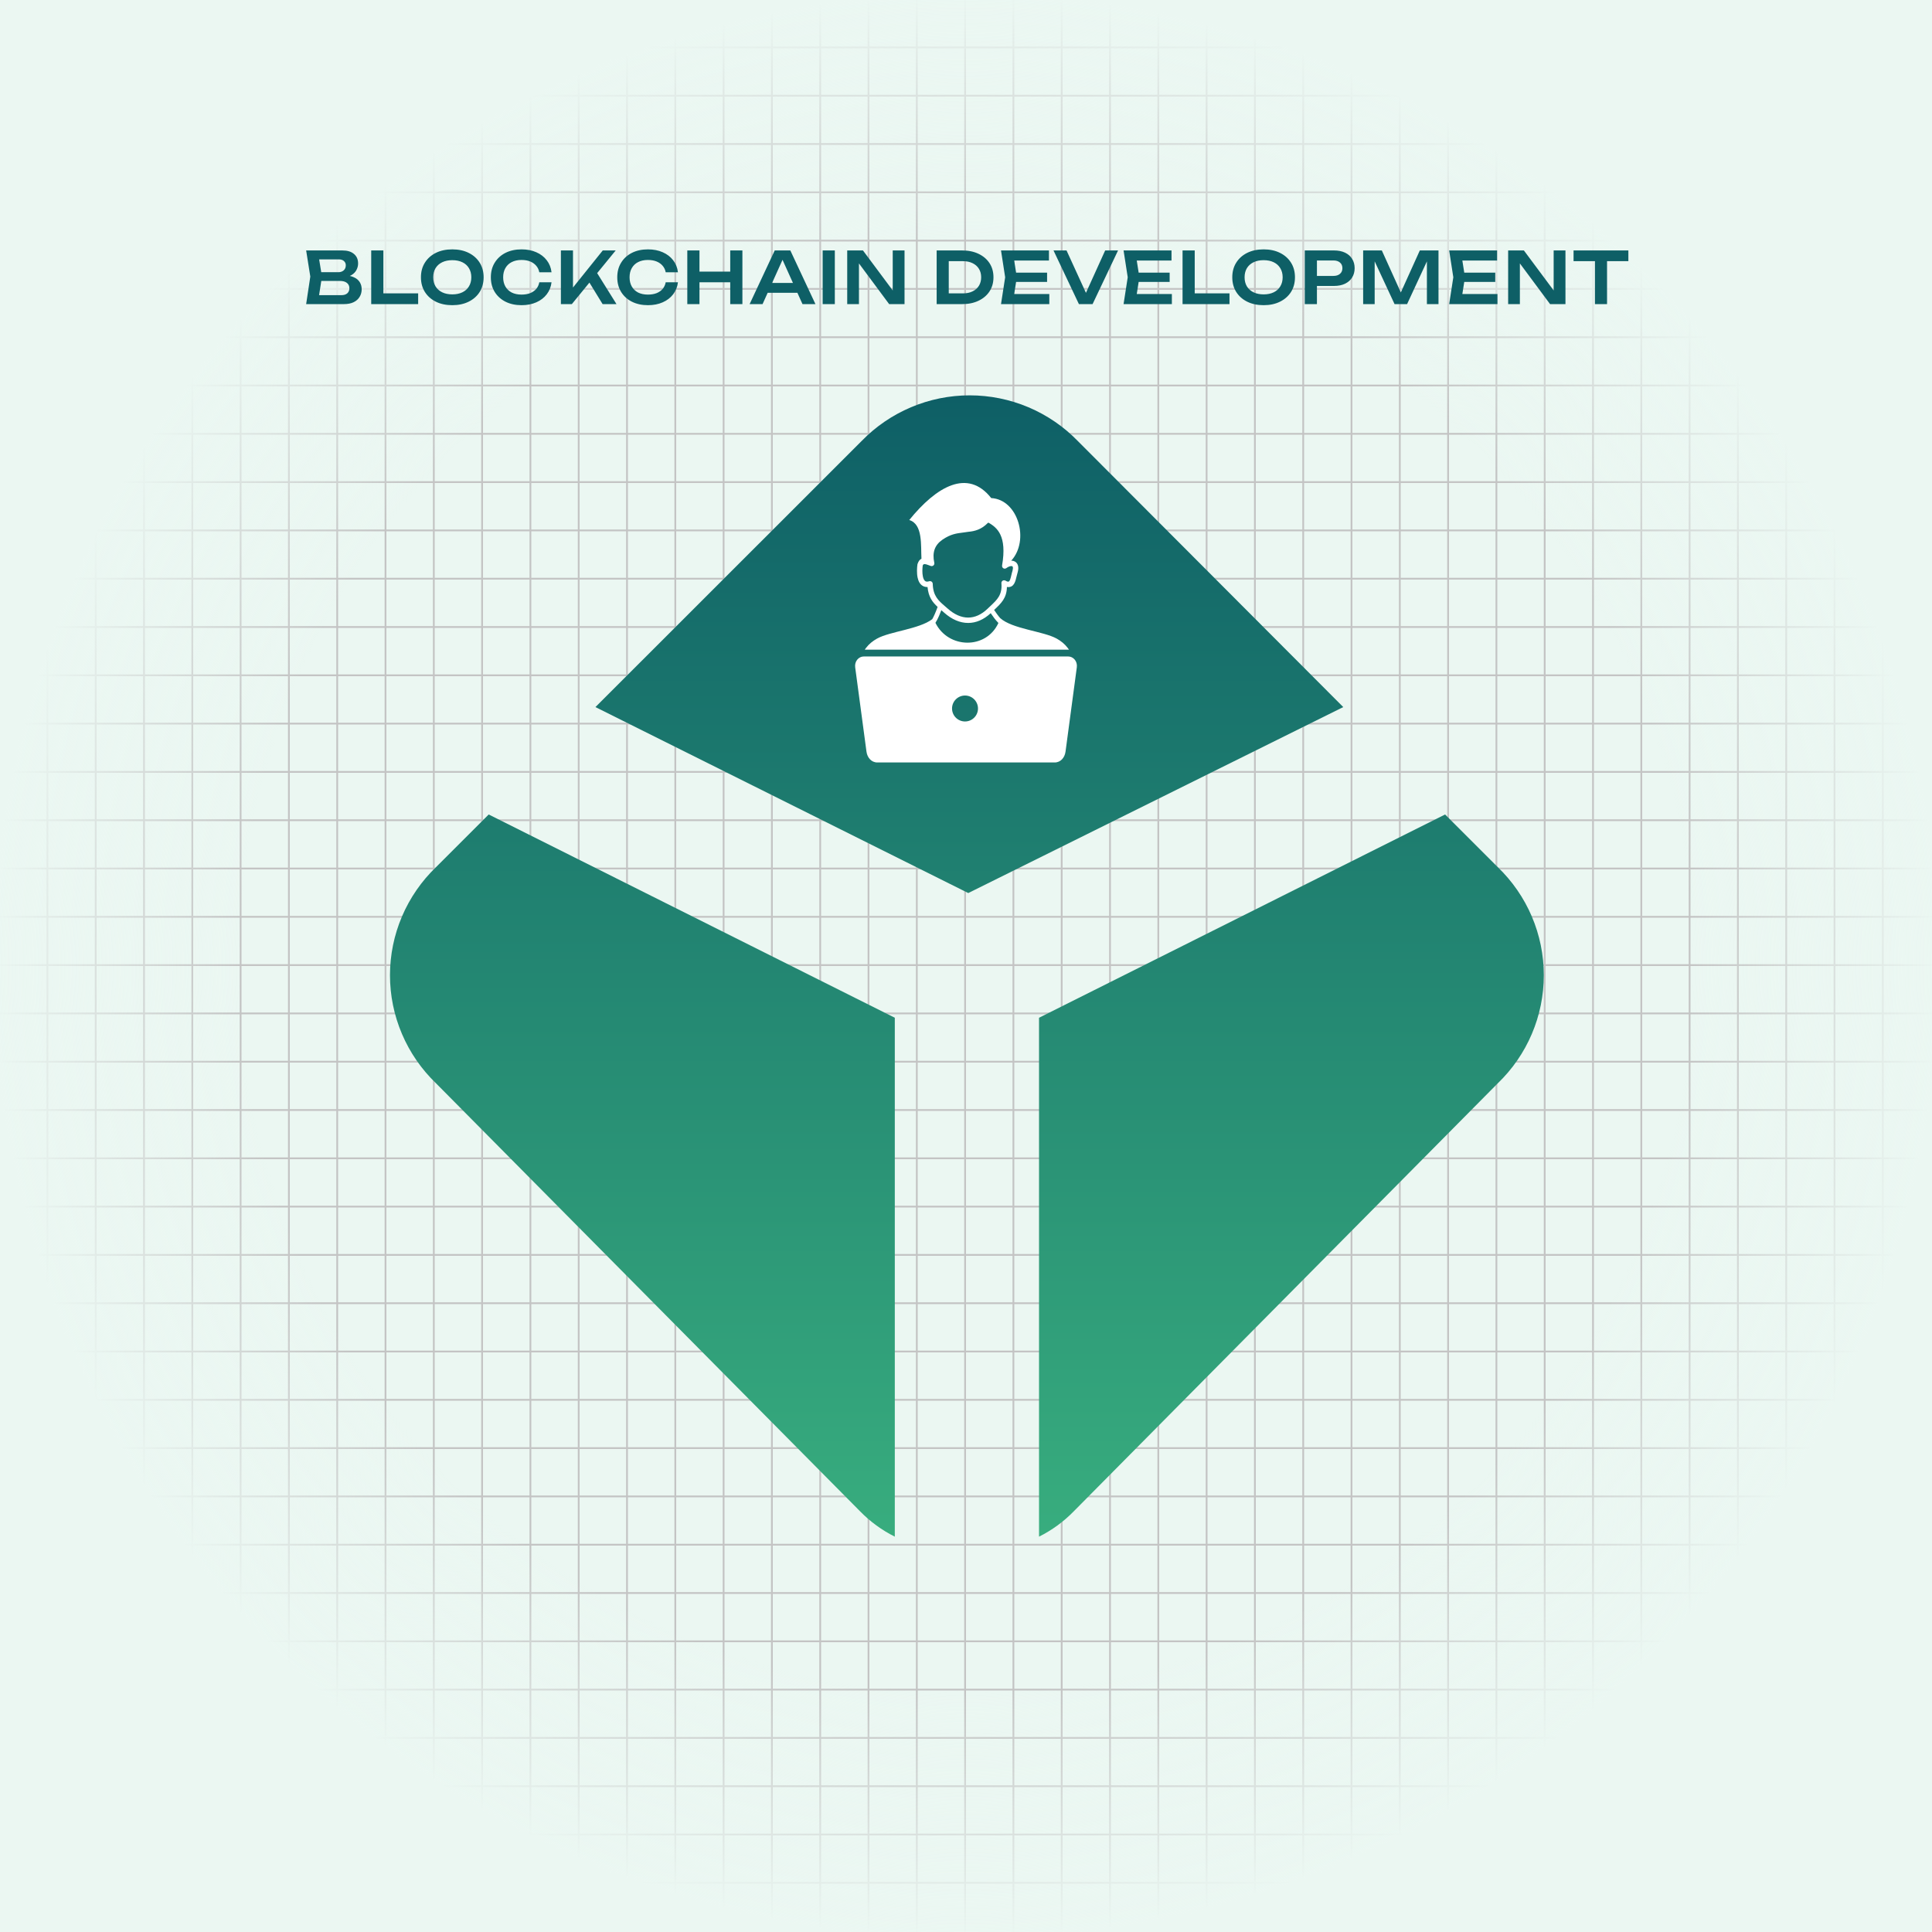
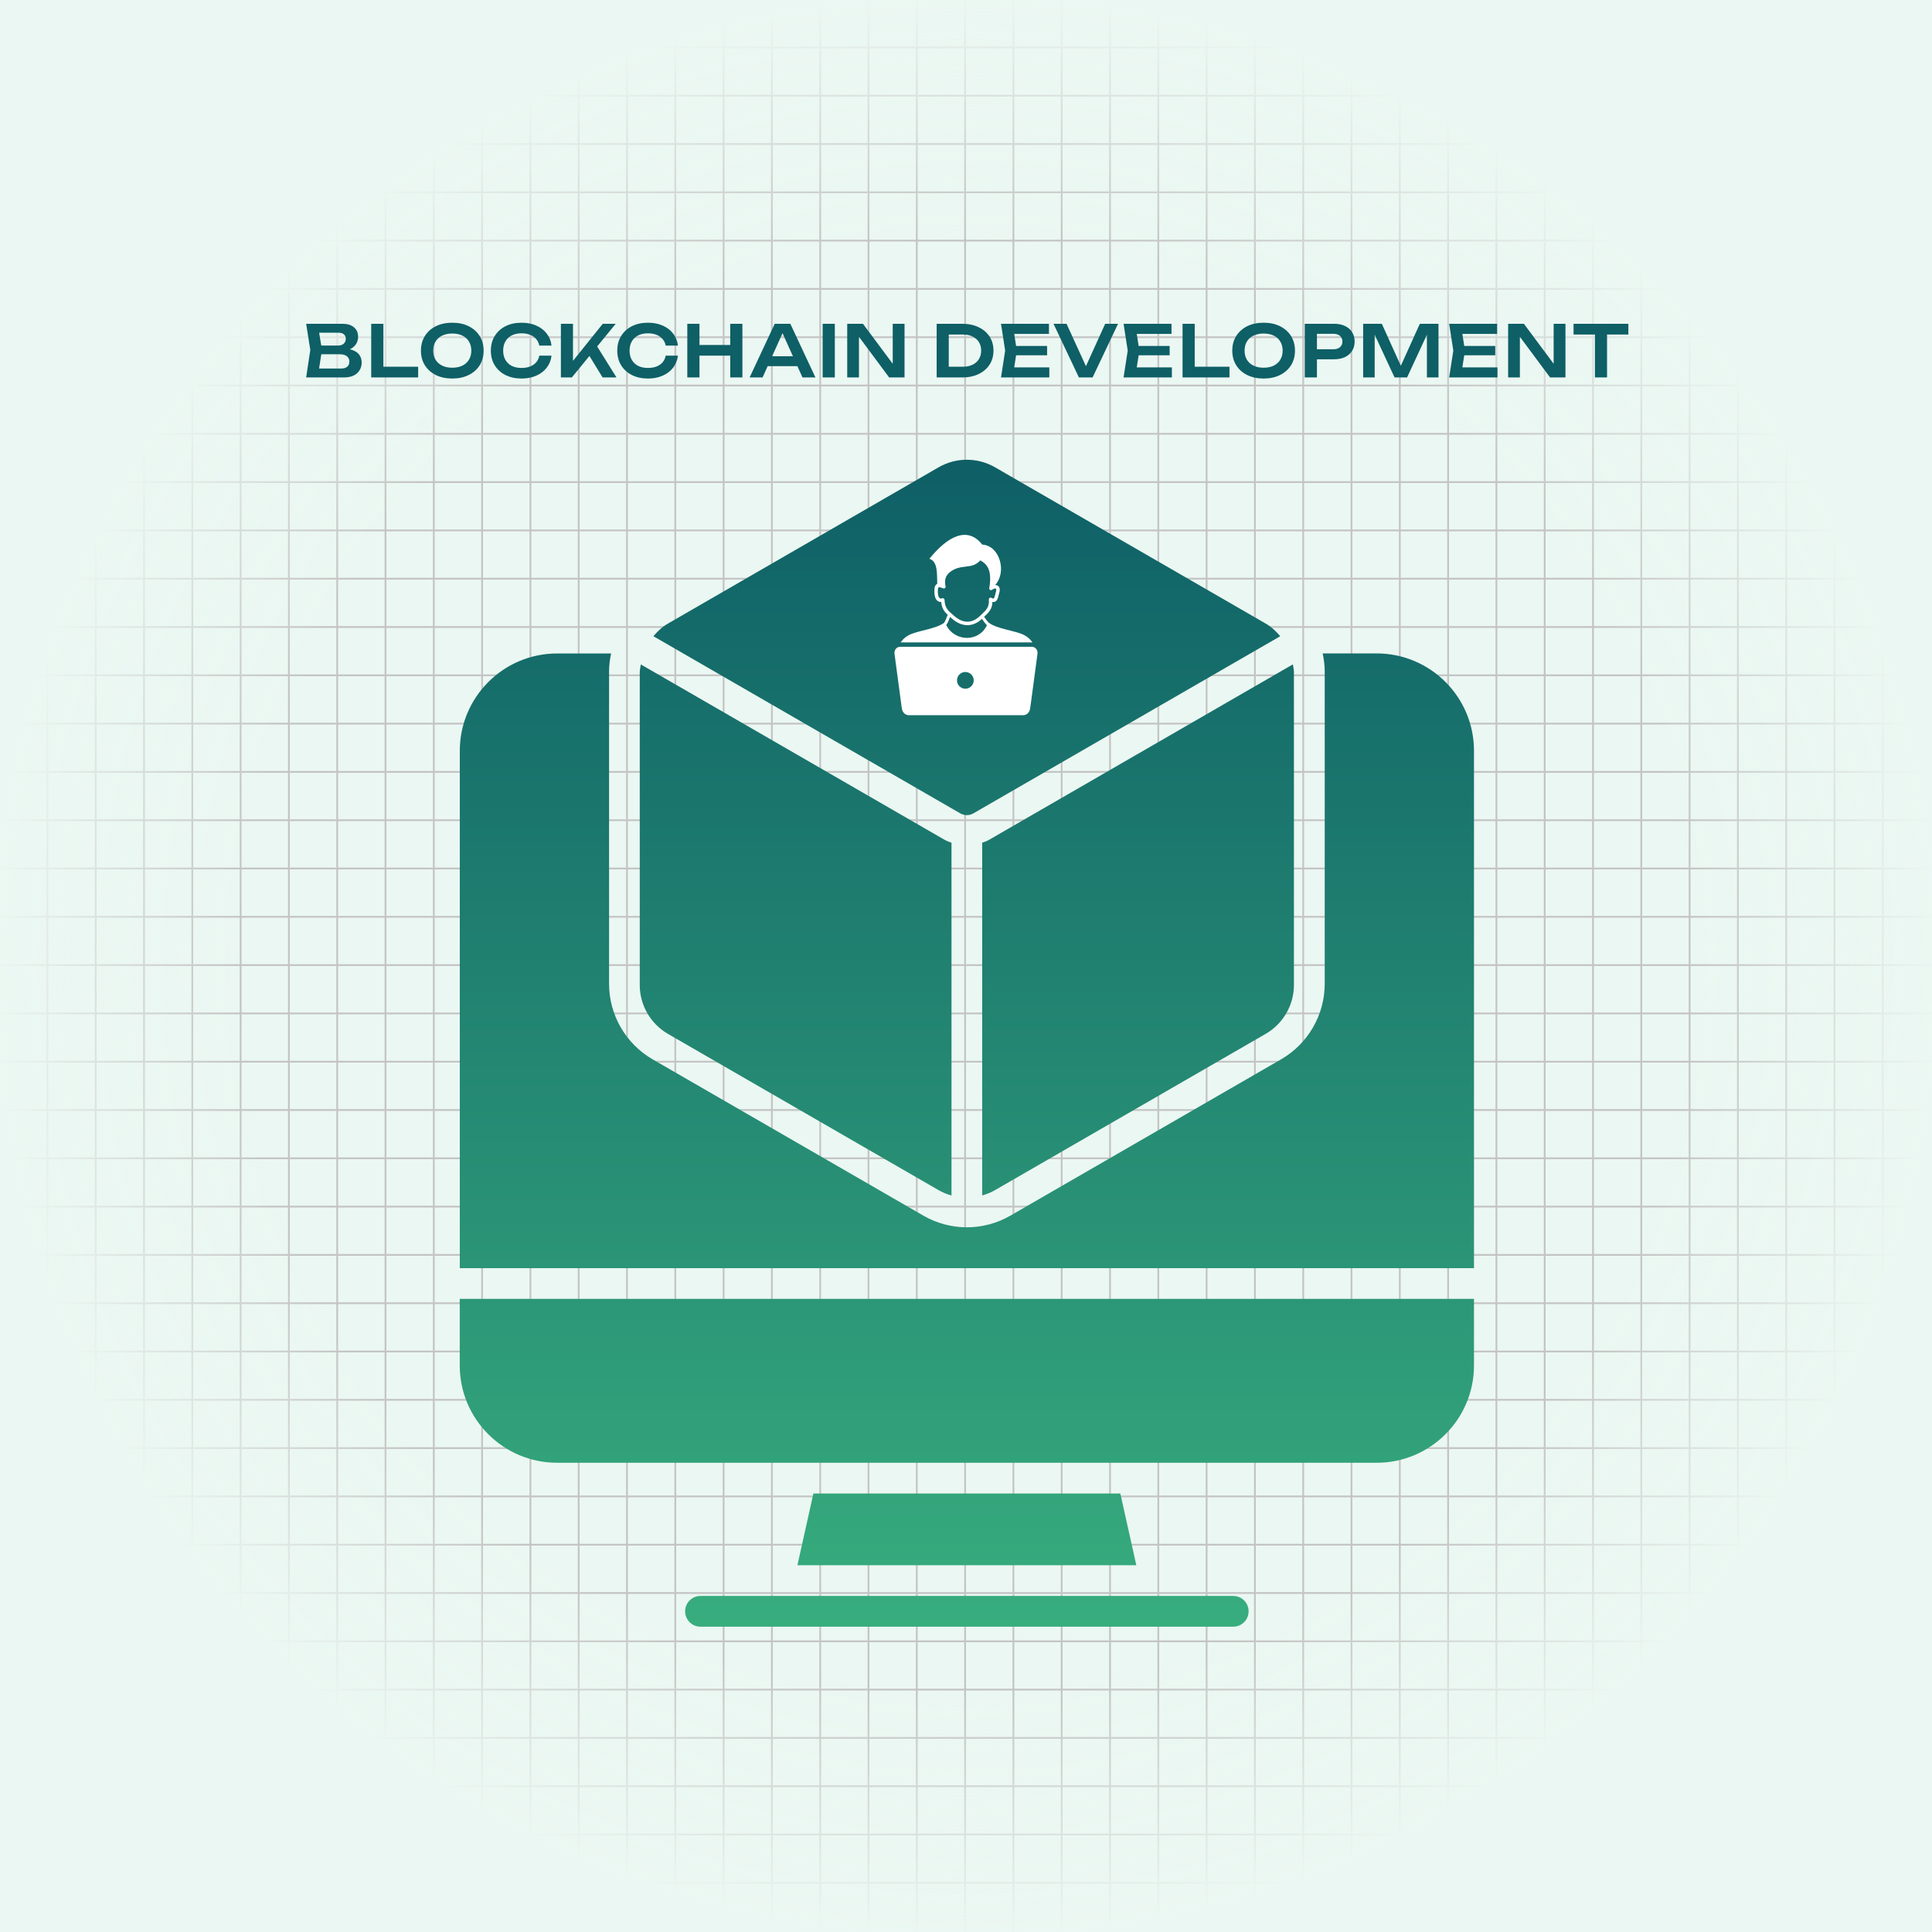
<svg xmlns="http://www.w3.org/2000/svg" width="1080" height="1080" viewBox="0 0 1080 1080" fill="none">
  <g clip-path="url(#clip0_236_674)">
    <rect width="1080" height="1080" fill="#EBF7F2" />
    <line y1="26.5" x2="1080" y2="26.5" stroke="#C4C4C4" />
    <line y1="53.5" x2="1080" y2="53.5" stroke="#C4C4C4" />
    <line y1="80.5" x2="1080" y2="80.5" stroke="#C4C4C4" />
    <line y1="107.5" x2="1080" y2="107.5" stroke="#C4C4C4" />
    <line y1="134.5" x2="1080" y2="134.5" stroke="#C4C4C4" />
    <line y1="161.5" x2="1080" y2="161.5" stroke="#C4C4C4" />
    <line y1="188.5" x2="1080" y2="188.5" stroke="#C4C4C4" />
    <line y1="215.5" x2="1080" y2="215.5" stroke="#C4C4C4" />
    <line y1="242.5" x2="1080" y2="242.5" stroke="#C4C4C4" />
    <line y1="269.5" x2="1080" y2="269.5" stroke="#C4C4C4" />
    <line y1="296.5" x2="1080" y2="296.5" stroke="#C4C4C4" />
    <line y1="323.5" x2="1080" y2="323.5" stroke="#C4C4C4" />
    <line y1="350.5" x2="1080" y2="350.5" stroke="#C4C4C4" />
    <line y1="377.5" x2="1080" y2="377.5" stroke="#C4C4C4" />
    <line y1="404.5" x2="1080" y2="404.5" stroke="#C4C4C4" />
    <line y1="431.5" x2="1080" y2="431.5" stroke="#C4C4C4" />
    <line y1="458.5" x2="1080" y2="458.5" stroke="#C4C4C4" />
    <line y1="485.5" x2="1080" y2="485.5" stroke="#C4C4C4" />
    <line y1="512.5" x2="1080" y2="512.5" stroke="#C4C4C4" />
    <line y1="539.5" x2="1080" y2="539.5" stroke="#C4C4C4" />
    <line y1="566.5" x2="1080" y2="566.5" stroke="#C4C4C4" />
    <line y1="593.5" x2="1080" y2="593.5" stroke="#C4C4C4" />
    <line y1="620.5" x2="1080" y2="620.5" stroke="#C4C4C4" />
    <line y1="647.5" x2="1080" y2="647.5" stroke="#C4C4C4" />
    <line y1="674.5" x2="1080" y2="674.5" stroke="#C4C4C4" />
    <line y1="701.5" x2="1080" y2="701.5" stroke="#C4C4C4" />
    <line y1="728.5" x2="1080" y2="728.5" stroke="#C4C4C4" />
    <line y1="755.5" x2="1080" y2="755.5" stroke="#C4C4C4" />
    <line y1="782.5" x2="1080" y2="782.5" stroke="#C4C4C4" />
    <line y1="809.5" x2="1080" y2="809.5" stroke="#C4C4C4" />
    <line y1="836.5" x2="1080" y2="836.5" stroke="#C4C4C4" />
    <line y1="863.5" x2="1080" y2="863.5" stroke="#C4C4C4" />
    <line y1="890.5" x2="1080" y2="890.5" stroke="#C4C4C4" />
    <line y1="917.5" x2="1080" y2="917.5" stroke="#C4C4C4" />
    <line y1="944.5" x2="1080" y2="944.5" stroke="#C4C4C4" />
    <line y1="971.5" x2="1080" y2="971.5" stroke="#C4C4C4" />
    <line y1="998.5" x2="1080" y2="998.5" stroke="#C4C4C4" />
    <line y1="1025.5" x2="1080" y2="1025.5" stroke="#C4C4C4" />
    <line y1="1052.5" x2="1080" y2="1052.5" stroke="#C4C4C4" />
    <line x1="26.5" y1="1080" x2="26.5" stroke="#C4C4C4" />
    <line x1="53.5" y1="1080" x2="53.5" stroke="#C4C4C4" />
    <line x1="80.5" y1="1080" x2="80.5" stroke="#C4C4C4" />
    <line x1="107.5" y1="1080" x2="107.5" stroke="#C4C4C4" />
    <line x1="134.5" y1="1080" x2="134.5" stroke="#C4C4C4" />
    <line x1="161.5" y1="1080" x2="161.5" stroke="#C4C4C4" />
    <line x1="188.5" y1="1080" x2="188.5" stroke="#C4C4C4" />
    <line x1="215.5" y1="1080" x2="215.5" stroke="#C4C4C4" />
    <line x1="242.5" y1="1080" x2="242.5" stroke="#C4C4C4" />
    <line x1="269.5" y1="1080" x2="269.5" stroke="#C4C4C4" />
    <line x1="296.5" y1="1080" x2="296.5" stroke="#C4C4C4" />
    <line x1="323.5" y1="1080" x2="323.5" stroke="#C4C4C4" />
    <line x1="350.5" y1="1080" x2="350.5" stroke="#C4C4C4" />
    <line x1="377.5" y1="1080" x2="377.5" stroke="#C4C4C4" />
    <line x1="404.5" y1="1080" x2="404.5" stroke="#C4C4C4" />
    <line x1="431.5" y1="1080" x2="431.5" stroke="#C4C4C4" />
    <line x1="458.5" y1="1080" x2="458.5" stroke="#C4C4C4" />
    <line x1="485.5" y1="1080" x2="485.5" stroke="#C4C4C4" />
    <line x1="512.5" y1="1080" x2="512.5" stroke="#C4C4C4" />
    <line x1="539.5" y1="1080" x2="539.5" stroke="#C4C4C4" />
    <line x1="566.5" y1="1080" x2="566.5" stroke="#C4C4C4" />
    <line x1="593.5" y1="1080" x2="593.5" stroke="#C4C4C4" />
    <line x1="620.5" y1="1080" x2="620.5" stroke="#C4C4C4" />
    <line x1="647.5" y1="1080" x2="647.5" stroke="#C4C4C4" />
    <line x1="674.5" y1="1080" x2="674.5" stroke="#C4C4C4" />
    <line x1="701.5" y1="1080" x2="701.5" stroke="#C4C4C4" />
    <line x1="728.5" y1="1080" x2="728.5" stroke="#C4C4C4" />
    <line x1="755.5" y1="1080" x2="755.5" stroke="#C4C4C4" />
    <line x1="782.5" y1="1080" x2="782.5" stroke="#C4C4C4" />
    <line x1="809.5" y1="1080" x2="809.5" stroke="#C4C4C4" />
    <line x1="836.5" y1="1080" x2="836.5" stroke="#C4C4C4" />
    <line x1="863.5" y1="1080" x2="863.5" stroke="#C4C4C4" />
    <line x1="890.5" y1="1080" x2="890.5" stroke="#C4C4C4" />
    <line x1="917.5" y1="1080" x2="917.5" stroke="#C4C4C4" />
    <line x1="944.5" y1="1080" x2="944.5" stroke="#C4C4C4" />
    <line x1="971.5" y1="1080" x2="971.5" stroke="#C4C4C4" />
    <line x1="998.5" y1="1080" x2="998.5" stroke="#C4C4C4" />
    <line x1="1025.5" y1="1080" x2="1025.5" stroke="#C4C4C4" />
    <line x1="1052.5" y1="1080" x2="1052.5" stroke="#C4C4C4" />
    <rect width="1080" height="1080" fill="url(#paint0_radial_236_674)" />
-     <path d="M191.342 155.2L191.982 153.84C194.302 153.893 196.222 154.267 197.742 154.96C199.262 155.627 200.382 156.547 201.102 157.72C201.822 158.867 202.182 160.187 202.182 161.68C202.182 163.28 201.795 164.707 201.022 165.96C200.275 167.213 199.169 168.2 197.702 168.92C196.235 169.64 194.395 170 192.182 170H171.142L173.462 154.6L171.142 140H191.422C194.195 140 196.342 140.653 197.862 141.96C199.409 143.24 200.182 145.013 200.182 147.28C200.182 148.507 199.889 149.693 199.302 150.84C198.742 151.987 197.809 152.96 196.502 153.76C195.222 154.533 193.502 155.013 191.342 155.2ZM177.862 168.28L175.262 165H190.782C192.222 165 193.329 164.667 194.102 164C194.902 163.307 195.302 162.347 195.302 161.12C195.302 159.867 194.849 158.88 193.942 158.16C193.035 157.413 191.702 157.04 189.942 157.04H177.302V152.16H189.142C190.342 152.16 191.329 151.827 192.102 151.16C192.902 150.467 193.302 149.507 193.302 148.28C193.302 147.347 192.969 146.573 192.302 145.96C191.635 145.32 190.675 145 189.422 145H175.262L177.862 141.72L179.982 154.6L177.862 168.28ZM214.311 140V167L211.231 164H233.751V170H207.511V140H214.311ZM252.828 170.6C249.334 170.6 246.268 169.947 243.628 168.64C241.014 167.333 238.974 165.52 237.508 163.2C236.041 160.853 235.308 158.12 235.308 155C235.308 151.88 236.041 149.16 237.508 146.84C238.974 144.493 241.014 142.667 243.628 141.36C246.268 140.053 249.334 139.4 252.828 139.4C256.321 139.4 259.374 140.053 261.988 141.36C264.628 142.667 266.681 144.493 268.148 146.84C269.614 149.16 270.348 151.88 270.348 155C270.348 158.12 269.614 160.853 268.148 163.2C266.681 165.52 264.628 167.333 261.988 168.64C259.374 169.947 256.321 170.6 252.828 170.6ZM252.828 164.56C255.014 164.56 256.894 164.173 258.468 163.4C260.068 162.627 261.294 161.52 262.148 160.08C263.028 158.64 263.468 156.947 263.468 155C263.468 153.053 263.028 151.36 262.148 149.92C261.294 148.48 260.068 147.373 258.468 146.6C256.894 145.827 255.014 145.44 252.828 145.44C250.668 145.44 248.788 145.827 247.188 146.6C245.588 147.373 244.348 148.48 243.468 149.92C242.614 151.36 242.188 153.053 242.188 155C242.188 156.947 242.614 158.64 243.468 160.08C244.348 161.52 245.588 162.627 247.188 163.4C248.788 164.173 250.668 164.56 252.828 164.56ZM308.31 157.8C308.017 160.333 307.123 162.573 305.63 164.52C304.163 166.44 302.217 167.933 299.79 169C297.39 170.067 294.643 170.6 291.55 170.6C288.137 170.6 285.137 169.947 282.55 168.64C279.99 167.333 277.99 165.52 276.55 163.2C275.11 160.853 274.39 158.12 274.39 155C274.39 151.88 275.11 149.16 276.55 146.84C277.99 144.493 279.99 142.667 282.55 141.36C285.137 140.053 288.137 139.4 291.55 139.4C294.643 139.4 297.39 139.933 299.79 141C302.217 142.067 304.163 143.56 305.63 145.48C307.123 147.4 308.017 149.64 308.31 152.2H301.47C301.203 150.787 300.63 149.573 299.75 148.56C298.87 147.52 297.737 146.72 296.35 146.16C294.963 145.6 293.35 145.32 291.51 145.32C289.403 145.32 287.577 145.72 286.03 146.52C284.51 147.293 283.337 148.413 282.51 149.88C281.683 151.32 281.27 153.027 281.27 155C281.27 156.973 281.683 158.693 282.51 160.16C283.337 161.6 284.51 162.72 286.03 163.52C287.577 164.293 289.403 164.68 291.51 164.68C293.35 164.68 294.963 164.413 296.35 163.88C297.737 163.32 298.87 162.533 299.75 161.52C300.63 160.48 301.203 159.24 301.47 157.8H308.31ZM313.544 170V140H320.304V164.48L318.384 163.12L336.944 140H344.184L319.664 170H313.544ZM327.864 155.32L332.744 150.96L344.624 170H336.864L327.864 155.32ZM378.973 157.8C378.679 160.333 377.786 162.573 376.293 164.52C374.826 166.44 372.879 167.933 370.453 169C368.053 170.067 365.306 170.6 362.213 170.6C358.799 170.6 355.799 169.947 353.213 168.64C350.653 167.333 348.653 165.52 347.213 163.2C345.773 160.853 345.053 158.12 345.053 155C345.053 151.88 345.773 149.16 347.213 146.84C348.653 144.493 350.653 142.667 353.213 141.36C355.799 140.053 358.799 139.4 362.213 139.4C365.306 139.4 368.053 139.933 370.453 141C372.879 142.067 374.826 143.56 376.293 145.48C377.786 147.4 378.679 149.64 378.973 152.2H372.133C371.866 150.787 371.293 149.573 370.413 148.56C369.533 147.52 368.399 146.72 367.013 146.16C365.626 145.6 364.013 145.32 362.173 145.32C360.066 145.32 358.239 145.72 356.693 146.52C355.173 147.293 353.999 148.413 353.173 149.88C352.346 151.32 351.933 153.027 351.933 155C351.933 156.973 352.346 158.693 353.173 160.16C353.999 161.6 355.173 162.72 356.693 163.52C358.239 164.293 360.066 164.68 362.173 164.68C364.013 164.68 365.626 164.413 367.013 163.88C368.399 163.32 369.533 162.533 370.413 161.52C371.293 160.48 371.866 159.24 372.133 157.8H378.973ZM384.207 140H391.007V170H384.207V140ZM408.207 140H415.007V170H408.207V140ZM387.927 151.84H411.207V157.8H387.927V151.84ZM426.88 163.68V158.16H447.68V163.68H426.88ZM441.8 140L455.84 170H448.6L436.32 142.76H438.56L426.28 170H419.04L433.08 140H441.8ZM459.869 140H466.669V170H459.869V140ZM501.399 165.52L499.039 165.88V140H505.639V170H497.039L477.839 144.12L480.159 143.76V170H473.599V140H482.399L501.399 165.52ZM537.837 140C541.331 140 544.384 140.627 546.997 141.88C549.637 143.133 551.691 144.88 553.157 147.12C554.624 149.36 555.357 151.987 555.357 155C555.357 157.987 554.624 160.613 553.157 162.88C551.691 165.12 549.637 166.867 546.997 168.12C544.384 169.373 541.331 170 537.837 170H523.597V140H537.837ZM530.357 167.32L526.917 164H538.357C540.384 164 542.157 163.627 543.677 162.88C545.224 162.133 546.411 161.08 547.237 159.72C548.064 158.36 548.477 156.787 548.477 155C548.477 153.187 548.064 151.613 547.237 150.28C546.411 148.92 545.224 147.867 543.677 147.12C542.157 146.373 540.384 146 538.357 146H526.917L530.357 142.68V167.32ZM585.33 152.4V157.6H563.85V152.4H585.33ZM568.41 155L566.41 167.72L563.45 164.36H586.57V170H559.57L561.89 155L559.57 140H586.37V145.64H563.45L566.41 142.28L568.41 155ZM608.558 167H605.558L617.798 140H624.998L610.758 170H603.118L588.918 140H596.198L608.558 167ZM653.844 152.4V157.6H632.364V152.4H653.844ZM636.924 155L634.924 167.72L631.964 164.36H655.084V170H628.084L630.404 155L628.084 140H654.884V145.64H631.964L634.924 142.28L636.924 155ZM667.855 140V167L664.775 164H687.295V170H661.055V140H667.855ZM706.372 170.6C702.878 170.6 699.812 169.947 697.172 168.64C694.558 167.333 692.518 165.52 691.052 163.2C689.585 160.853 688.852 158.12 688.852 155C688.852 151.88 689.585 149.16 691.052 146.84C692.518 144.493 694.558 142.667 697.172 141.36C699.812 140.053 702.878 139.4 706.372 139.4C709.865 139.4 712.918 140.053 715.532 141.36C718.172 142.667 720.225 144.493 721.692 146.84C723.158 149.16 723.892 151.88 723.892 155C723.892 158.12 723.158 160.853 721.692 163.2C720.225 165.52 718.172 167.333 715.532 168.64C712.918 169.947 709.865 170.6 706.372 170.6ZM706.372 164.56C708.558 164.56 710.438 164.173 712.012 163.4C713.612 162.627 714.838 161.52 715.692 160.08C716.572 158.64 717.012 156.947 717.012 155C717.012 153.053 716.572 151.36 715.692 149.92C714.838 148.48 713.612 147.373 712.012 146.6C710.438 145.827 708.558 145.44 706.372 145.44C704.212 145.44 702.332 145.827 700.732 146.6C699.132 147.373 697.892 148.48 697.012 149.92C696.158 151.36 695.732 153.053 695.732 155C695.732 156.947 696.158 158.64 697.012 160.08C697.892 161.52 699.132 162.627 700.732 163.4C702.332 164.173 704.212 164.56 706.372 164.56ZM745.734 140C748.107 140 750.16 140.413 751.894 141.24C753.627 142.067 754.947 143.227 755.854 144.72C756.787 146.213 757.254 147.947 757.254 149.92C757.254 151.893 756.787 153.627 755.854 155.12C754.947 156.587 753.627 157.747 751.894 158.6C750.16 159.427 748.107 159.84 745.734 159.84H732.494V154.24H745.374C746.947 154.24 748.174 153.853 749.054 153.08C749.96 152.307 750.414 151.253 750.414 149.92C750.414 148.56 749.96 147.507 749.054 146.76C748.174 145.987 746.947 145.6 745.374 145.6H733.094L736.174 142.36V170H729.374V140H745.734ZM804.13 140V170H797.65V142.28L799.37 142.4L786.57 170H779.57L766.77 142.48L768.45 142.32V170H762.01V140H772.45L784.53 166.72H781.61L793.69 140H804.13ZM835.852 152.4V157.6H814.372V152.4H835.852ZM818.932 155L816.932 167.72L813.972 164.36H837.092V170H810.092L812.412 155L810.092 140H836.892V145.64H813.972L816.932 142.28L818.932 155ZM870.863 165.52L868.503 165.88V140H875.103V170H866.503L847.303 144.12L849.623 143.76V170H843.063V140H851.863L870.863 165.52ZM891.587 143.04H898.347V170H891.587V143.04ZM879.627 140H910.267V146H879.627V140Z" fill="#0E5F66" />
-     <path d="M750.89 395.26L602.541 246.572C594.687 238.481 585.288 232.049 574.901 227.656C564.514 223.263 553.351 221 542.072 221C530.794 221 519.63 223.263 509.243 227.656C498.856 232.049 489.457 238.481 481.604 246.572L332.851 395.26L541.266 499.221L750.89 395.26ZM807.811 455.3L837.239 484.715C845.384 492.536 851.865 501.921 856.291 512.308C860.718 522.694 863 533.867 863 545.157C863 556.447 860.718 567.62 856.291 578.006C851.865 588.393 845.384 597.778 837.239 605.599L600.176 844.897C594.557 850.642 588.017 855.409 580.826 859V568.931L807.811 455.3ZM273.189 455.3L243.761 484.715C235.616 492.536 229.135 501.921 224.709 512.308C220.282 522.694 218 533.867 218 545.157C218 556.447 220.282 567.62 224.709 578.006C229.135 588.393 235.616 597.778 243.761 605.599L480.851 844.897C486.495 850.646 493.025 855.427 500.201 859V568.931L273.189 455.3Z" fill="url(#paint1_linear_236_674)" />
-     <path fill-rule="evenodd" clip-rule="evenodd" d="M508.28 290.697C523.459 271.941 540.953 261.74 554.09 278.425C569.187 279.216 575.658 302.132 565.274 313.432C566.019 313.423 566.719 313.576 567.327 313.909C568.121 314.342 568.722 315.045 569.025 316.041C569.327 317.021 569.327 318.292 568.899 319.871L568.847 320.026C568.658 320.585 568.493 321.294 568.325 322.024C567.629 325.041 566.862 328.358 563.423 328.175C563.24 328.163 563.06 328.144 562.877 328.114C562.751 334.351 559.703 337.221 555.717 340.969C556.786 342.53 557.858 344.103 559.144 345.556L559.147 345.55C565.891 351.622 583.272 352.838 590.697 356.982C593.046 358.289 595.169 359.957 596.876 362.211C597.123 362.535 597.355 362.861 597.578 363.188C597.413 363.176 597.258 363.17 597.117 363.17H483.403C483.62 362.849 483.849 362.529 484.09 362.211C485.798 359.957 487.92 358.289 490.269 356.982C497.462 352.969 513.823 351.701 521.141 346.115C521.596 345.336 522.069 344.353 522.528 343.312C523.12 341.955 523.676 340.517 524.134 339.268C521.233 336.58 519.003 333.676 518.499 328.135L518.154 328.141C517.348 328.129 516.575 327.946 515.851 327.534C514.248 326.623 513.374 324.886 512.953 322.903C512.412 320.384 512.592 317.397 512.852 315.509C512.87 315.378 512.904 315.256 512.953 315.14C513.512 313.573 514.217 312.727 515.1 312.366C514.7 304.881 515.964 293.021 508.28 290.697ZM482.884 366.969H597.117C600.022 366.969 602.392 369.694 601.946 373.017L595.633 420.177C595.199 423.472 592.912 426.224 589.586 426.224H490.416C487.09 426.224 484.808 423.472 484.368 420.177L478.052 373.017C477.616 369.691 479.976 366.969 482.884 366.969ZM539.448 388.804C543.452 388.804 546.701 392.05 546.701 396.055C546.701 400.062 543.452 403.308 539.448 403.308C535.444 403.308 532.197 400.062 532.197 396.055C532.197 392.05 535.444 388.804 539.448 388.804ZM553.815 342.771C549.869 346.445 545.571 348.232 541.207 348.232C536.635 348.235 532.06 346.28 527.805 342.493L526.309 341.186L526.208 341.1C525.814 342.151 525.365 343.275 524.898 344.344C524.256 345.801 523.572 347.172 522.909 348.165C530.074 362.69 551.252 363.197 558.118 348.247C556.392 346.5 555.088 344.634 553.815 342.771ZM552.065 292.465C548.601 295.956 544.936 296.961 541.344 297.276C540.285 297.462 539.252 297.59 538.223 297.718C534.778 298.143 531.339 298.568 526.788 301.719C524.638 303.204 523.206 305.003 522.463 307.095C521.703 309.251 521.651 311.768 522.28 314.63C522.338 314.893 522.324 315.168 522.239 315.425C522.154 315.681 522.002 315.91 521.799 316.088C521.595 316.265 521.348 316.385 521.082 316.434C520.816 316.483 520.542 316.46 520.289 316.367L518.545 315.729C517.128 315.234 516.239 315.069 515.814 316.08C515.598 317.736 515.46 320.231 515.897 322.277C516.156 323.49 516.602 324.501 517.335 324.919C517.595 325.066 517.882 325.133 518.187 325.136C518.572 325.142 519.003 325.057 519.461 324.916C519.592 324.876 519.727 324.855 519.867 324.852C520.698 324.834 521.388 325.49 521.407 326.318C521.572 333.138 524.595 335.743 528.276 338.91L529.809 340.242C533.504 343.531 537.395 345.23 541.207 345.23C544.915 345.227 548.62 343.608 552.077 340.273L553.635 338.794C557.495 335.169 560.338 332.497 559.792 325.988C559.77 325.664 559.847 325.331 560.039 325.041C560.258 324.708 560.6 324.476 560.99 324.395C561.38 324.315 561.786 324.392 562.119 324.611C562.37 324.776 562.62 324.91 562.867 325.005L562.932 325.026C563.158 325.109 563.377 325.157 563.579 325.17C564.498 325.218 564.966 323.194 565.39 321.352C565.579 320.536 565.763 319.742 566.001 319.052C566.261 318.069 566.288 317.375 566.151 316.923C566.093 316.734 566.001 316.609 565.888 316.548C565.708 316.45 565.439 316.419 565.118 316.45C564.352 316.52 563.429 316.926 562.562 317.583C562.398 317.707 562.211 317.796 562.011 317.845C561.811 317.894 561.604 317.902 561.401 317.867C561.008 317.8 560.657 317.579 560.425 317.253C560.194 316.927 560.101 316.523 560.167 316.129C561.588 307.852 560.937 302.459 559.175 298.778C557.629 295.556 555.165 293.601 552.492 292.142L552.065 292.465Z" fill="white" />
+     <path d="M191.342 196.2L191.982 194.84C194.302 194.893 196.222 195.267 197.742 195.96C199.262 196.627 200.382 197.547 201.102 198.72C201.822 199.867 202.182 201.187 202.182 202.68C202.182 204.28 201.795 205.707 201.022 206.96C200.275 208.213 199.169 209.2 197.702 209.92C196.235 210.64 194.395 211 192.182 211H171.142L173.462 195.6L171.142 181H191.422C194.195 181 196.342 181.653 197.862 182.96C199.409 184.24 200.182 186.013 200.182 188.28C200.182 189.507 199.889 190.693 199.302 191.84C198.742 192.987 197.809 193.96 196.502 194.76C195.222 195.533 193.502 196.013 191.342 196.2ZM177.862 209.28L175.262 206H190.782C192.222 206 193.329 205.667 194.102 205C194.902 204.307 195.302 203.347 195.302 202.12C195.302 200.867 194.849 199.88 193.942 199.16C193.035 198.413 191.702 198.04 189.942 198.04H177.302V193.16H189.142C190.342 193.16 191.329 192.827 192.102 192.16C192.902 191.467 193.302 190.507 193.302 189.28C193.302 188.347 192.969 187.573 192.302 186.96C191.635 186.32 190.675 186 189.422 186H175.262L177.862 182.72L179.982 195.6L177.862 209.28ZM214.311 181V208L211.231 205H233.751V211H207.511V181H214.311ZM252.828 211.6C249.334 211.6 246.268 210.947 243.628 209.64C241.014 208.333 238.974 206.52 237.508 204.2C236.041 201.853 235.308 199.12 235.308 196C235.308 192.88 236.041 190.16 237.508 187.84C238.974 185.493 241.014 183.667 243.628 182.36C246.268 181.053 249.334 180.4 252.828 180.4C256.321 180.4 259.374 181.053 261.988 182.36C264.628 183.667 266.681 185.493 268.148 187.84C269.614 190.16 270.348 192.88 270.348 196C270.348 199.12 269.614 201.853 268.148 204.2C266.681 206.52 264.628 208.333 261.988 209.64C259.374 210.947 256.321 211.6 252.828 211.6ZM252.828 205.56C255.014 205.56 256.894 205.173 258.468 204.4C260.068 203.627 261.294 202.52 262.148 201.08C263.028 199.64 263.468 197.947 263.468 196C263.468 194.053 263.028 192.36 262.148 190.92C261.294 189.48 260.068 188.373 258.468 187.6C256.894 186.827 255.014 186.44 252.828 186.44C250.668 186.44 248.788 186.827 247.188 187.6C245.588 188.373 244.348 189.48 243.468 190.92C242.614 192.36 242.188 194.053 242.188 196C242.188 197.947 242.614 199.64 243.468 201.08C244.348 202.52 245.588 203.627 247.188 204.4C248.788 205.173 250.668 205.56 252.828 205.56ZM308.31 198.8C308.017 201.333 307.123 203.573 305.63 205.52C304.163 207.44 302.217 208.933 299.79 210C297.39 211.067 294.643 211.6 291.55 211.6C288.137 211.6 285.137 210.947 282.55 209.64C279.99 208.333 277.99 206.52 276.55 204.2C275.11 201.853 274.39 199.12 274.39 196C274.39 192.88 275.11 190.16 276.55 187.84C277.99 185.493 279.99 183.667 282.55 182.36C285.137 181.053 288.137 180.4 291.55 180.4C294.643 180.4 297.39 180.933 299.79 182C302.217 183.067 304.163 184.56 305.63 186.48C307.123 188.4 308.017 190.64 308.31 193.2H301.47C301.203 191.787 300.63 190.573 299.75 189.56C298.87 188.52 297.737 187.72 296.35 187.16C294.963 186.6 293.35 186.32 291.51 186.32C289.403 186.32 287.577 186.72 286.03 187.52C284.51 188.293 283.337 189.413 282.51 190.88C281.683 192.32 281.27 194.027 281.27 196C281.27 197.973 281.683 199.693 282.51 201.16C283.337 202.6 284.51 203.72 286.03 204.52C287.577 205.293 289.403 205.68 291.51 205.68C293.35 205.68 294.963 205.413 296.35 204.88C297.737 204.32 298.87 203.533 299.75 202.52C300.63 201.48 301.203 200.24 301.47 198.8H308.31ZM313.544 211V181H320.304V205.48L318.384 204.12L336.944 181H344.184L319.664 211H313.544ZM327.864 196.32L332.744 191.96L344.624 211H336.864L327.864 196.32ZM378.973 198.8C378.679 201.333 377.786 203.573 376.293 205.52C374.826 207.44 372.879 208.933 370.453 210C368.053 211.067 365.306 211.6 362.213 211.6C358.799 211.6 355.799 210.947 353.213 209.64C350.653 208.333 348.653 206.52 347.213 204.2C345.773 201.853 345.053 199.12 345.053 196C345.053 192.88 345.773 190.16 347.213 187.84C348.653 185.493 350.653 183.667 353.213 182.36C355.799 181.053 358.799 180.4 362.213 180.4C365.306 180.4 368.053 180.933 370.453 182C372.879 183.067 374.826 184.56 376.293 186.48C377.786 188.4 378.679 190.64 378.973 193.2H372.133C371.866 191.787 371.293 190.573 370.413 189.56C369.533 188.52 368.399 187.72 367.013 187.16C365.626 186.6 364.013 186.32 362.173 186.32C360.066 186.32 358.239 186.72 356.693 187.52C355.173 188.293 353.999 189.413 353.173 190.88C352.346 192.32 351.933 194.027 351.933 196C351.933 197.973 352.346 199.693 353.173 201.16C353.999 202.6 355.173 203.72 356.693 204.52C358.239 205.293 360.066 205.68 362.173 205.68C364.013 205.68 365.626 205.413 367.013 204.88C368.399 204.32 369.533 203.533 370.413 202.52C371.293 201.48 371.866 200.24 372.133 198.8H378.973ZM384.207 181H391.007V211H384.207V181ZM408.207 181H415.007V211H408.207V181ZM387.927 192.84H411.207V198.8H387.927V192.84ZM426.88 204.68V199.16H447.68V204.68H426.88ZM441.8 181L455.84 211H448.6L436.32 183.76H438.56L426.28 211H419.04L433.08 181H441.8ZM459.869 181H466.669V211H459.869V181ZM501.399 206.52L499.039 206.88V181H505.639V211H497.039L477.839 185.12L480.159 184.76V211H473.599V181H482.399L501.399 206.52ZM537.837 181C541.331 181 544.384 181.627 546.997 182.88C549.637 184.133 551.691 185.88 553.157 188.12C554.624 190.36 555.357 192.987 555.357 196C555.357 198.987 554.624 201.613 553.157 203.88C551.691 206.12 549.637 207.867 546.997 209.12C544.384 210.373 541.331 211 537.837 211H523.597V181H537.837ZM530.357 208.32L526.917 205H538.357C540.384 205 542.157 204.627 543.677 203.88C545.224 203.133 546.411 202.08 547.237 200.72C548.064 199.36 548.477 197.787 548.477 196C548.477 194.187 548.064 192.613 547.237 191.28C546.411 189.92 545.224 188.867 543.677 188.12C542.157 187.373 540.384 187 538.357 187H526.917L530.357 183.68V208.32ZM585.33 193.4V198.6H563.85V193.4H585.33ZM568.41 196L566.41 208.72L563.45 205.36H586.57V211H559.57L561.89 196L559.57 181H586.37V186.64H563.45L566.41 183.28L568.41 196ZM608.558 208H605.558L617.798 181H624.998L610.758 211H603.118L588.918 181H596.198L608.558 208ZM653.844 193.4V198.6H632.364V193.4H653.844ZM636.924 196L634.924 208.72L631.964 205.36H655.084V211H628.084L630.404 196L628.084 181H654.884V186.64H631.964L634.924 183.28L636.924 196ZM667.855 181V208L664.775 205H687.295V211H661.055V181H667.855ZM706.372 211.6C702.878 211.6 699.812 210.947 697.172 209.64C694.558 208.333 692.518 206.52 691.052 204.2C689.585 201.853 688.852 199.12 688.852 196C688.852 192.88 689.585 190.16 691.052 187.84C692.518 185.493 694.558 183.667 697.172 182.36C699.812 181.053 702.878 180.4 706.372 180.4C709.865 180.4 712.918 181.053 715.532 182.36C718.172 183.667 720.225 185.493 721.692 187.84C723.158 190.16 723.892 192.88 723.892 196C723.892 199.12 723.158 201.853 721.692 204.2C720.225 206.52 718.172 208.333 715.532 209.64C712.918 210.947 709.865 211.6 706.372 211.6ZM706.372 205.56C708.558 205.56 710.438 205.173 712.012 204.4C713.612 203.627 714.838 202.52 715.692 201.08C716.572 199.64 717.012 197.947 717.012 196C717.012 194.053 716.572 192.36 715.692 190.92C714.838 189.48 713.612 188.373 712.012 187.6C710.438 186.827 708.558 186.44 706.372 186.44C704.212 186.44 702.332 186.827 700.732 187.6C699.132 188.373 697.892 189.48 697.012 190.92C696.158 192.36 695.732 194.053 695.732 196C695.732 197.947 696.158 199.64 697.012 201.08C697.892 202.52 699.132 203.627 700.732 204.4C702.332 205.173 704.212 205.56 706.372 205.56ZM745.734 181C748.107 181 750.16 181.413 751.894 182.24C753.627 183.067 754.947 184.227 755.854 185.72C756.787 187.213 757.254 188.947 757.254 190.92C757.254 192.893 756.787 194.627 755.854 196.12C754.947 197.587 753.627 198.747 751.894 199.6C750.16 200.427 748.107 200.84 745.734 200.84H732.494V195.24H745.374C746.947 195.24 748.174 194.853 749.054 194.08C749.96 193.307 750.414 192.253 750.414 190.92C750.414 189.56 749.96 188.507 749.054 187.76C748.174 186.987 746.947 186.6 745.374 186.6H733.094L736.174 183.36V211H729.374V181H745.734ZM804.13 181V211H797.65V183.28L799.37 183.4L786.57 211H779.57L766.77 183.48L768.45 183.32V211H762.01V181H772.45L784.53 207.72H781.61L793.69 181H804.13ZM835.852 193.4V198.6H814.372V193.4H835.852ZM818.932 196L816.932 208.72L813.972 205.36H837.092V211H810.092L812.412 196L810.092 181H836.892V186.64H813.972L816.932 183.28L818.932 196ZM870.863 206.52L868.503 206.88V181H875.103V211H866.503L847.303 185.12L849.623 184.76V211H843.063V181H851.863L870.863 206.52ZM891.587 184.04H898.347V211H891.587V184.04ZM879.627 181H910.267V187H879.627V181Z" fill="#0E5F66" />
+     <path d="M257 763.288V726.063H823.97V763.288C823.97 793.298 799.573 817.695 769.564 817.695H311.408C281.398 817.695 257 793.298 257 763.288ZM823.97 708.882V419.672C823.97 389.663 799.573 365.266 769.564 365.266H739.383C740.07 368.53 740.528 371.852 740.528 375.231V549.99C740.528 567.314 731.193 583.464 716.189 592.14L564.828 679.535C557.469 683.801 549.051 686.063 540.489 686.063C531.927 686.063 523.509 683.801 516.15 679.535L364.811 592.17C349.807 583.493 340.472 567.344 340.472 550.019V375.26C340.472 371.853 340.93 368.531 341.617 365.295H311.436C281.427 365.295 257.03 389.692 257.03 419.702V708.912H824L823.97 708.882ZM626.274 834.879H454.696L445.762 874.968H635.211L626.274 834.879ZM697.975 900.739C697.975 895.986 694.138 892.148 689.384 892.148H391.583C386.829 892.148 382.992 895.985 382.992 900.739C382.992 905.493 386.829 909.33 391.583 909.33H689.384C694.138 909.33 697.975 905.493 697.975 900.739ZM531.895 471.077C530.664 470.618 529.433 470.246 528.259 469.588L358.228 371.425C357.999 372.914 357.626 374.374 357.626 375.892V550.651C357.626 561.875 363.668 572.327 373.375 577.94L524.735 665.334C526.997 666.652 529.431 667.597 531.894 668.284L531.895 471.077ZM536.849 454.697C539.082 455.986 541.86 455.986 544.093 454.697L715.671 355.648C713.352 352.927 710.746 350.436 707.567 348.603L556.207 261.209C546.5 255.597 534.416 255.597 524.709 261.209L373.349 348.603C370.17 350.436 367.564 352.927 365.245 355.648L536.822 454.697H536.849ZM552.684 469.587C551.539 470.246 550.279 470.618 549.048 471.076V668.252C551.51 667.564 553.944 666.619 556.206 665.302L707.566 577.908C717.273 572.296 723.315 561.844 723.315 550.619V375.86C723.315 374.342 722.943 372.882 722.714 371.393L552.684 469.587Z" fill="url(#paint1_linear_236_674)" />
+     <path fill-rule="evenodd" clip-rule="evenodd" d="M519.535 312.353C529.328 300.252 540.615 293.671 549.09 304.436C558.83 304.946 563.005 319.73 556.306 327.021C556.787 327.015 557.238 327.113 557.63 327.328C558.142 327.608 558.53 328.061 558.726 328.704C558.921 329.336 558.921 330.156 558.645 331.175L558.611 331.275C558.489 331.636 558.383 332.093 558.274 332.564C557.825 334.511 557.33 336.65 555.112 336.532C554.994 336.524 554.877 336.513 554.759 336.493C554.678 340.516 552.712 342.369 550.14 344.786C550.83 345.793 551.522 346.808 552.351 347.746L552.353 347.742C556.704 351.659 567.918 352.444 572.708 355.118C574.223 355.961 575.593 357.037 576.694 358.491C576.854 358.7 577.003 358.911 577.147 359.121C577.041 359.114 576.94 359.11 576.85 359.11H503.486C503.626 358.903 503.774 358.696 503.929 358.491C505.031 357.037 506.4 355.961 507.916 355.118C512.556 352.528 523.112 351.711 527.833 348.107C528.126 347.604 528.432 346.97 528.727 346.298C529.11 345.423 529.468 344.495 529.764 343.689C527.892 341.955 526.454 340.081 526.128 336.507L525.906 336.511C525.386 336.503 524.887 336.384 524.42 336.118C523.386 335.531 522.822 334.41 522.55 333.131C522.201 331.506 522.318 329.579 522.485 328.361C522.497 328.276 522.519 328.197 522.55 328.122C522.911 327.111 523.366 326.566 523.935 326.333C523.677 321.504 524.493 313.852 519.535 312.353ZM503.151 361.561H576.85C578.724 361.561 580.253 363.319 579.965 365.462L575.892 395.888C575.612 398.014 574.136 399.79 571.991 399.79H508.01C505.864 399.79 504.392 398.014 504.109 395.888L500.034 365.462C499.752 363.317 501.275 361.561 503.151 361.561ZM539.644 375.648C542.227 375.648 544.324 377.742 544.324 380.326C544.324 382.911 542.227 385.005 539.644 385.005C537.06 385.005 534.966 382.911 534.966 380.326C534.966 377.742 537.06 375.648 539.644 375.648ZM548.913 345.949C546.367 348.319 543.594 349.472 540.779 349.472C537.829 349.474 534.877 348.213 532.132 345.77L531.167 344.926L531.102 344.871C530.848 345.549 530.558 346.274 530.256 346.964C529.843 347.904 529.401 348.788 528.974 349.429C533.596 358.8 547.26 359.127 551.689 349.482C550.576 348.355 549.734 347.151 548.913 345.949ZM547.784 313.494C545.549 315.746 543.185 316.394 540.867 316.597C540.184 316.717 539.518 316.8 538.854 316.883C536.631 317.157 534.412 317.431 531.476 319.464C530.089 320.422 529.165 321.582 528.686 322.932C528.195 324.323 528.162 325.947 528.568 327.793C528.605 327.964 528.596 328.141 528.541 328.306C528.487 328.472 528.389 328.619 528.257 328.734C528.126 328.849 527.966 328.926 527.795 328.958C527.623 328.989 527.447 328.974 527.283 328.914L526.158 328.503C525.244 328.183 524.67 328.077 524.396 328.729C524.256 329.797 524.168 331.407 524.45 332.727C524.617 333.51 524.905 334.162 525.378 334.432C525.545 334.526 525.73 334.57 525.927 334.572C526.176 334.576 526.454 334.52 526.749 334.43C526.834 334.404 526.921 334.39 527.011 334.388C527.547 334.377 527.992 334.8 528.004 335.334C528.111 339.734 530.061 341.415 532.436 343.458L533.425 344.317C535.809 346.44 538.32 347.535 540.779 347.535C543.171 347.533 545.561 346.489 547.792 344.337L548.796 343.383C551.287 341.045 553.122 339.32 552.769 335.121C552.755 334.913 552.804 334.698 552.928 334.511C553.07 334.296 553.29 334.146 553.542 334.094C553.794 334.042 554.056 334.092 554.27 334.233C554.432 334.339 554.594 334.426 554.753 334.487L554.795 334.501C554.94 334.554 555.082 334.585 555.212 334.593C555.805 334.625 556.107 333.318 556.381 332.13C556.503 331.604 556.621 331.092 556.775 330.646C556.942 330.012 556.96 329.565 556.871 329.273C556.834 329.151 556.775 329.07 556.702 329.031C556.586 328.968 556.412 328.948 556.205 328.968C555.711 329.013 555.116 329.275 554.556 329.699C554.45 329.779 554.329 329.836 554.201 329.868C554.072 329.899 553.938 329.904 553.807 329.882C553.553 329.838 553.327 329.696 553.178 329.486C553.028 329.276 552.969 329.015 553.011 328.761C553.928 323.421 553.508 319.941 552.371 317.567C551.374 315.488 549.784 314.227 548.06 313.285L547.784 313.494Z" fill="white" />
  </g>
  <defs>
    <radialGradient id="paint0_radial_236_674" cx="0" cy="0" r="1" gradientUnits="userSpaceOnUse" gradientTransform="translate(540 540) rotate(90) scale(540)">
      <stop offset="0.745" stop-color="#EBF7F2" stop-opacity="0" />
      <stop offset="1" stop-color="#EBF7F2" />
    </radialGradient>
-     <linearGradient id="paint1_linear_236_674" x1="540.5" y1="221" x2="540.5" y2="859" gradientUnits="userSpaceOnUse">
-       <stop stop-color="#0E5F66" />
-       <stop offset="1" stop-color="#38AD7E" />
+     <linearGradient id="paint1_linear_236_674" x1="540.5" y1="909.33" x2="540.5" y2="257" gradientUnits="userSpaceOnUse">
+       <stop stop-color="#38AD7E" />
+       <stop offset="1" stop-color="#0E5F66" />
    </linearGradient>
    <clipPath id="clip0_236_674">
      <rect width="1080" height="1080" fill="white" />
    </clipPath>
  </defs>
</svg>
